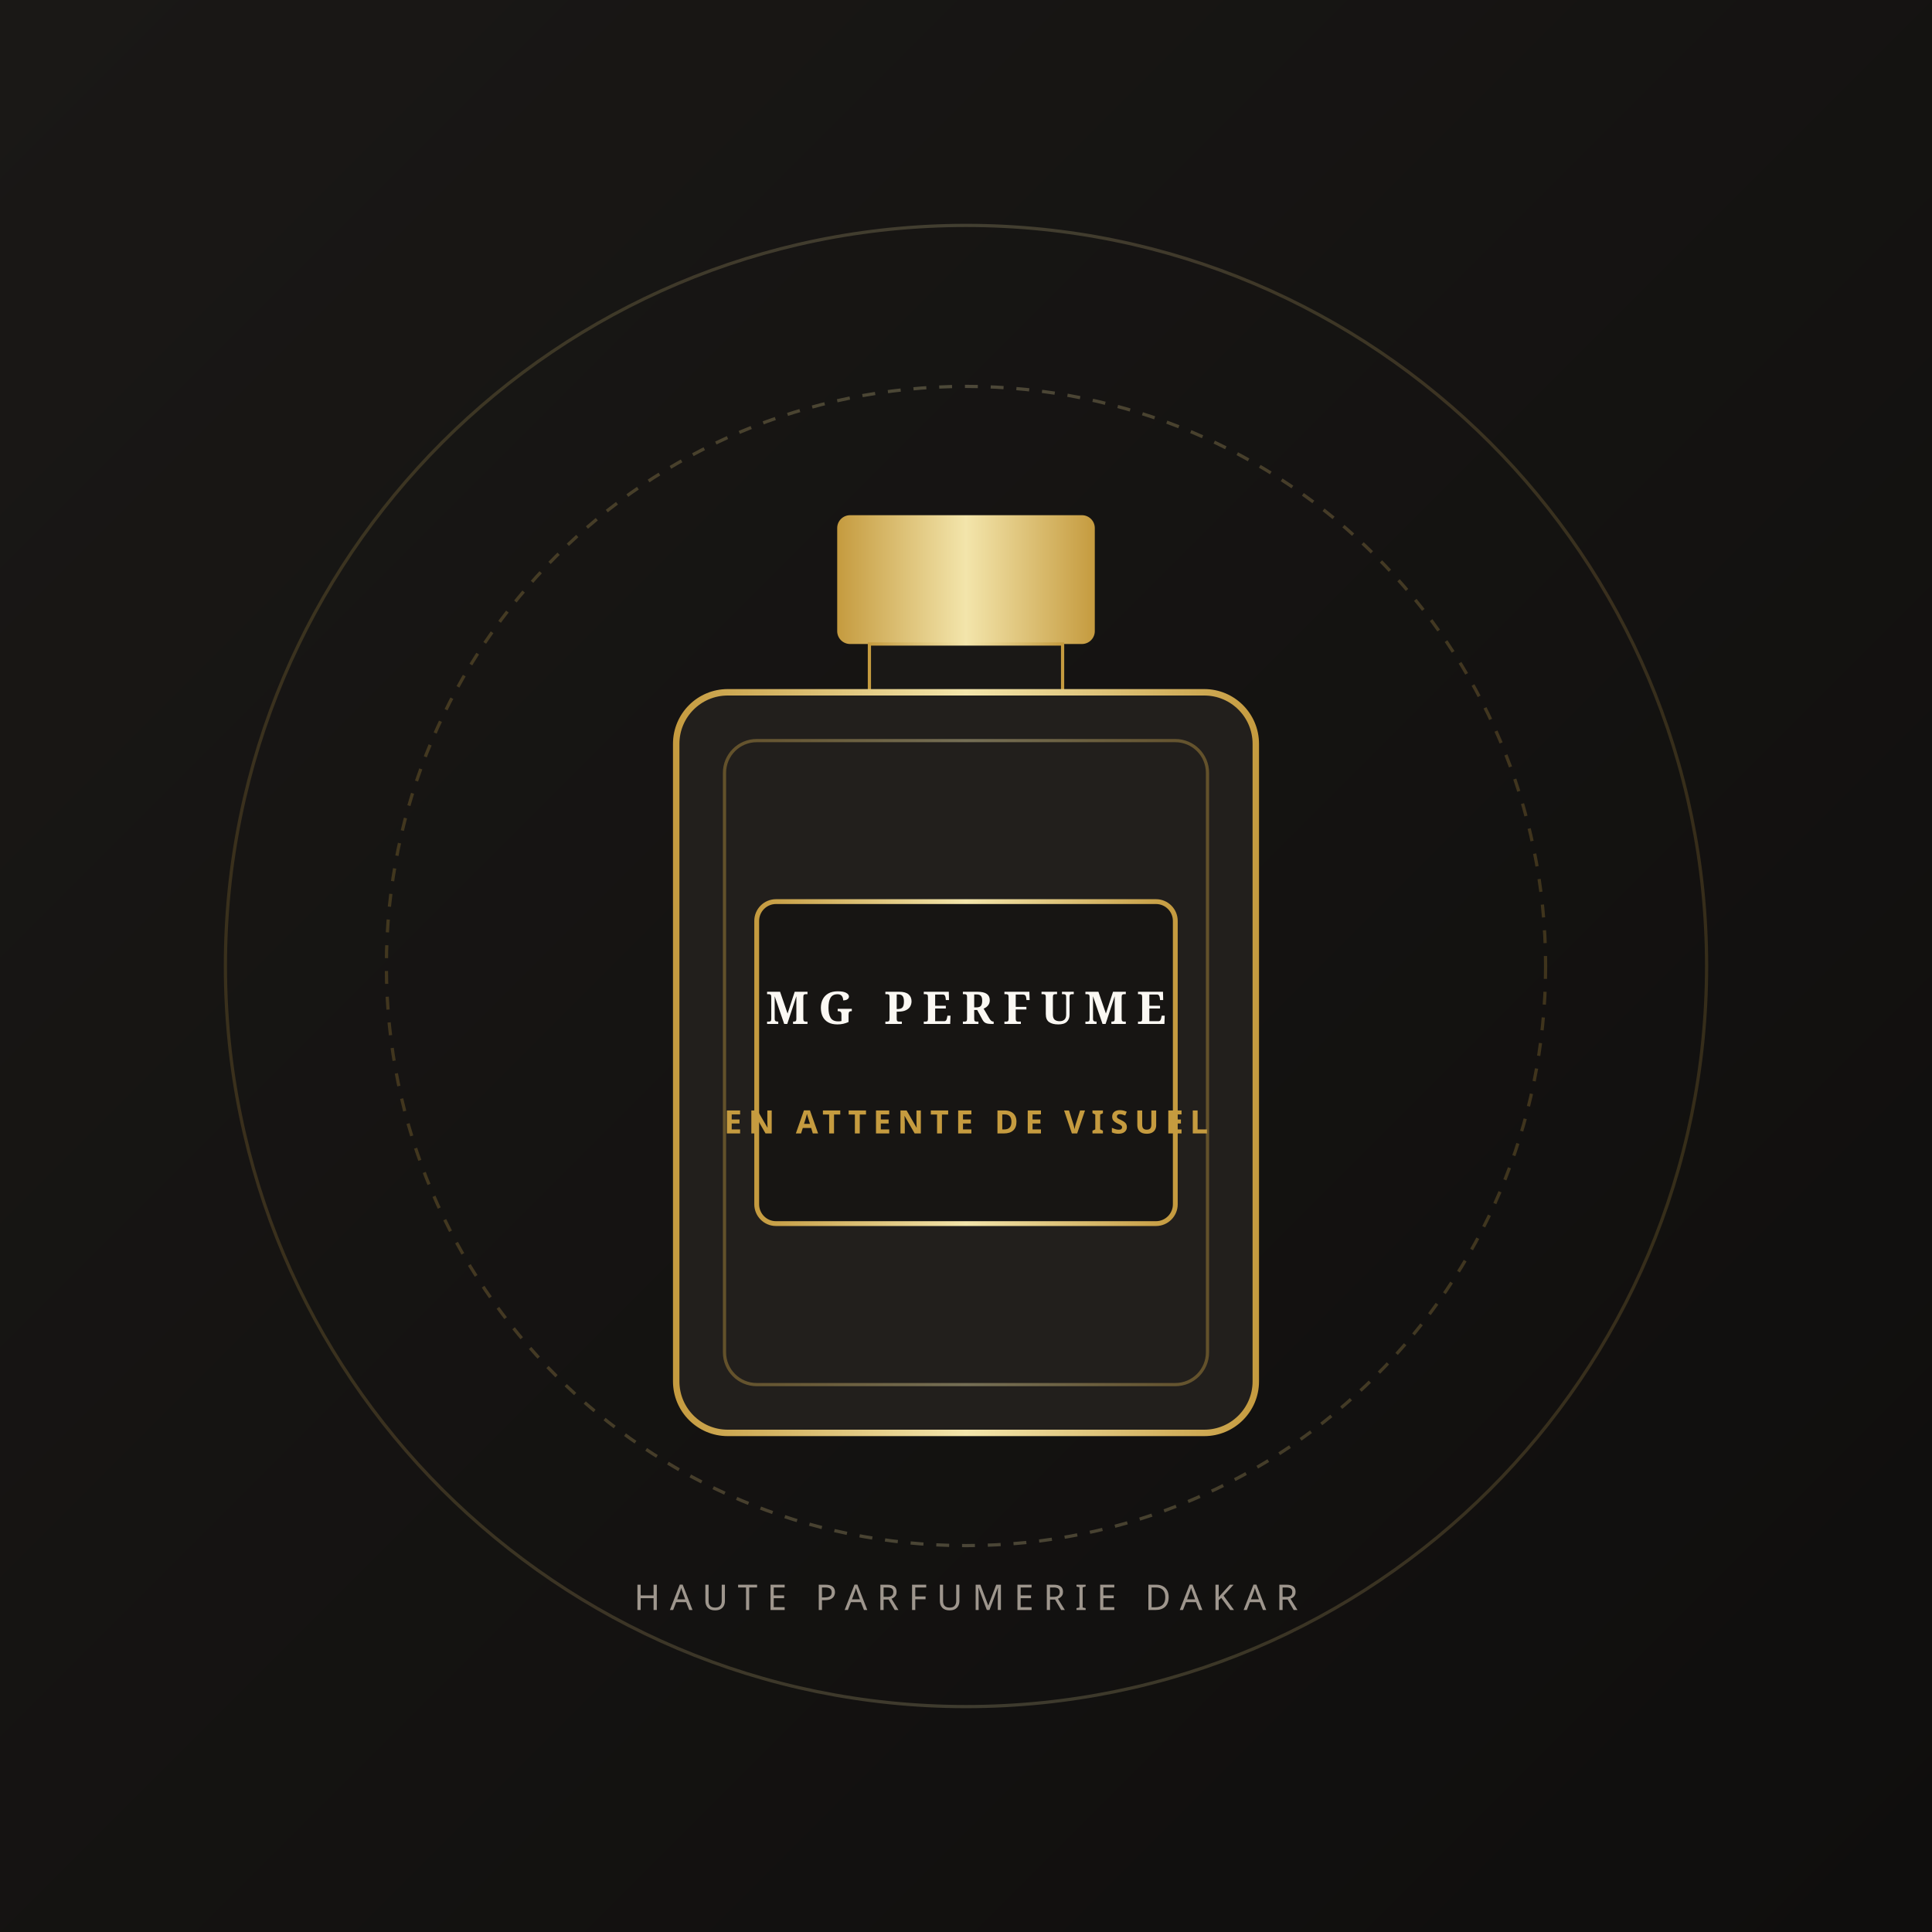
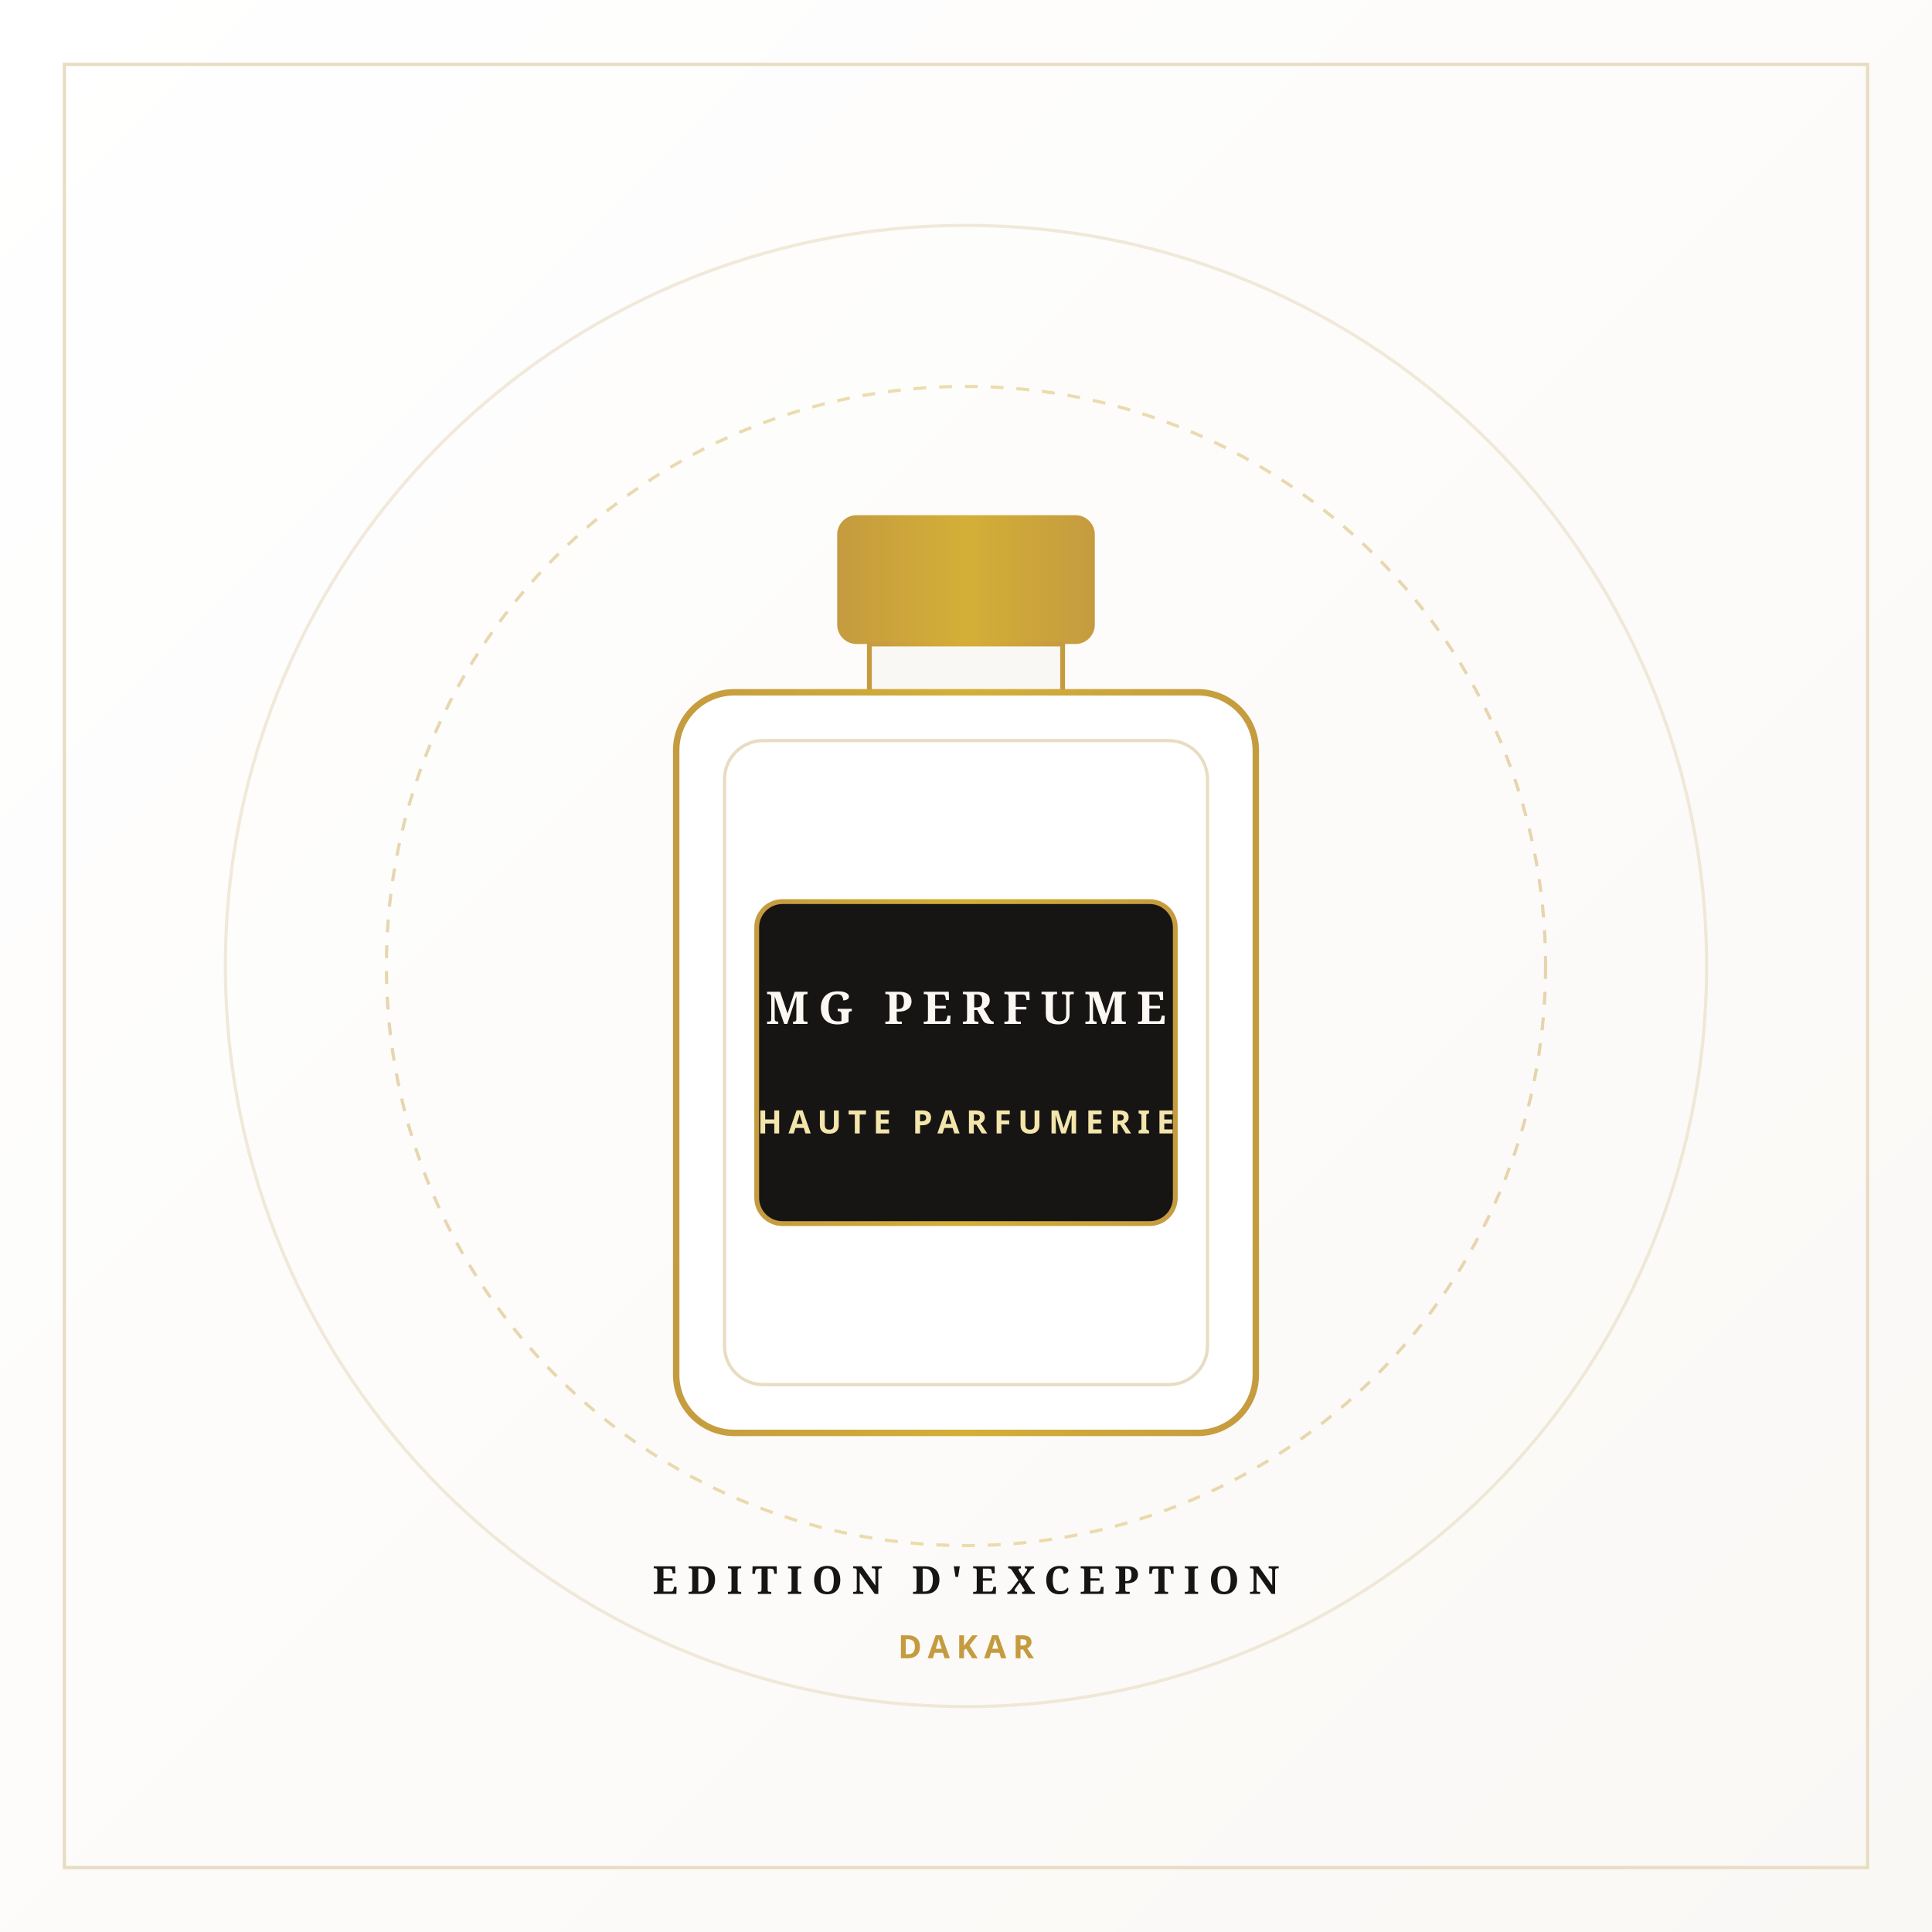
<svg xmlns="http://www.w3.org/2000/svg" viewBox="0 0 600 600" width="100%" height="100%">
  <defs>
    <linearGradient id="bgGrad" x1="0%" y1="0%" x2="100%" y2="100%">
-       <stop offset="0%" stop-color="#1A1816" />
-       <stop offset="100%" stop-color="#0F0E0D" />
+       <stop offset="0%" stop-color="#FFFFFF" />
+       <stop offset="100%" stop-color="#FAF8F5" />
    </linearGradient>
    <linearGradient id="goldGrad" x1="0%" y1="0%" x2="100%" y2="0%">
      <stop offset="0%" stop-color="#C59B3F" />
-       <stop offset="50%" stop-color="#F3E5AB" />
+       <stop offset="50%" stop-color="#D4AF37" />
      <stop offset="100%" stop-color="#C59B3F" />
    </linearGradient>
  </defs>
  <rect width="600" height="600" fill="url(#bgGrad)" />
-   <circle cx="300" cy="300" r="230" fill="none" stroke="url(#goldGrad)" stroke-width="1" opacity="0.2" />
-   <circle cx="300" cy="300" r="180" fill="none" stroke="url(#goldGrad)" stroke-width="1" stroke-dasharray="4,4" opacity="0.25" />
-   <rect x="260" y="160" width="80" height="40" rx="4" fill="url(#goldGrad)" />
-   <rect x="270" y="200" width="60" height="15" fill="#1A1816" stroke="url(#goldGrad)" stroke-width="1" />
-   <rect x="210" y="215" width="180" height="230" rx="16" fill="#221F1C" stroke="url(#goldGrad)" stroke-width="2" />
-   <rect x="225" y="230" width="150" height="200" rx="10" fill="none" stroke="url(#goldGrad)" stroke-width="1" opacity="0.4" />
-   <rect x="235" y="280" width="130" height="100" rx="6" fill="#171513" stroke="url(#goldGrad)" stroke-width="1.5" />
+   <rect x="20" y="20" width="560" height="560" fill="none" stroke="#E8DCC2" stroke-width="1" />
+   <circle cx="300" cy="300" r="230" fill="none" stroke="#E8DCC2" stroke-width="1" opacity="0.6" />
+   <circle cx="300" cy="300" r="180" fill="none" stroke="url(#goldGrad)" stroke-width="1" stroke-dasharray="4,4" opacity="0.4" />
+   <rect x="260" y="160" width="80" height="40" rx="6" fill="url(#goldGrad)" />
+   <rect x="270" y="200" width="60" height="15" fill="#FAF8F5" stroke="url(#goldGrad)" stroke-width="1.5" />
+   <rect x="210" y="215" width="180" height="230" rx="18" fill="#FFFFFF" stroke="url(#goldGrad)" stroke-width="2" />
+   <rect x="225" y="230" width="150" height="200" rx="12" fill="none" stroke="#E8DCC2" stroke-width="1" />
+   <rect x="235" y="280" width="130" height="100" rx="8" fill="#171513" stroke="url(#goldGrad)" stroke-width="1.5" />
  <text x="300" y="318" fill="#FBF8F3" font-family="'Playfair Display', Georgia, serif" font-size="14" font-weight="bold" text-anchor="middle" letter-spacing="3">MG PERFUME</text>
-   <line x1="260" y1="330" x2="340" y2="330" stroke="url(#goldGrad)" stroke-width="1" opacity="0.6" />
-   <text x="300" y="352" fill="#C59B3F" font-family="sans-serif" font-size="10" font-weight="600" text-anchor="middle" letter-spacing="2">EN ATTENTE DE VISUEL</text>
-   <text x="300" y="500" fill="#9E968D" font-family="sans-serif" font-size="11" text-anchor="middle" letter-spacing="3">HAUTE PARFUMERIE DAKAR</text>
+   <line x1="260" y1="330" x2="340" y2="330" stroke="url(#goldGrad)" stroke-width="1" opacity="0.8" />
+   <text x="300" y="352" fill="#F3E5AB" font-family="sans-serif" font-size="10" font-weight="600" text-anchor="middle" letter-spacing="2">HAUTE PARFUMERIE</text>
+   <text x="300" y="495" fill="#171513" font-family="serif" font-size="12" font-weight="600" text-anchor="middle" letter-spacing="3">EDITION D'EXCEPTION</text>
+   <text x="300" y="515" fill="#C59B3F" font-family="sans-serif" font-size="10" font-weight="bold" text-anchor="middle" letter-spacing="2">DAKAR</text>
</svg>
